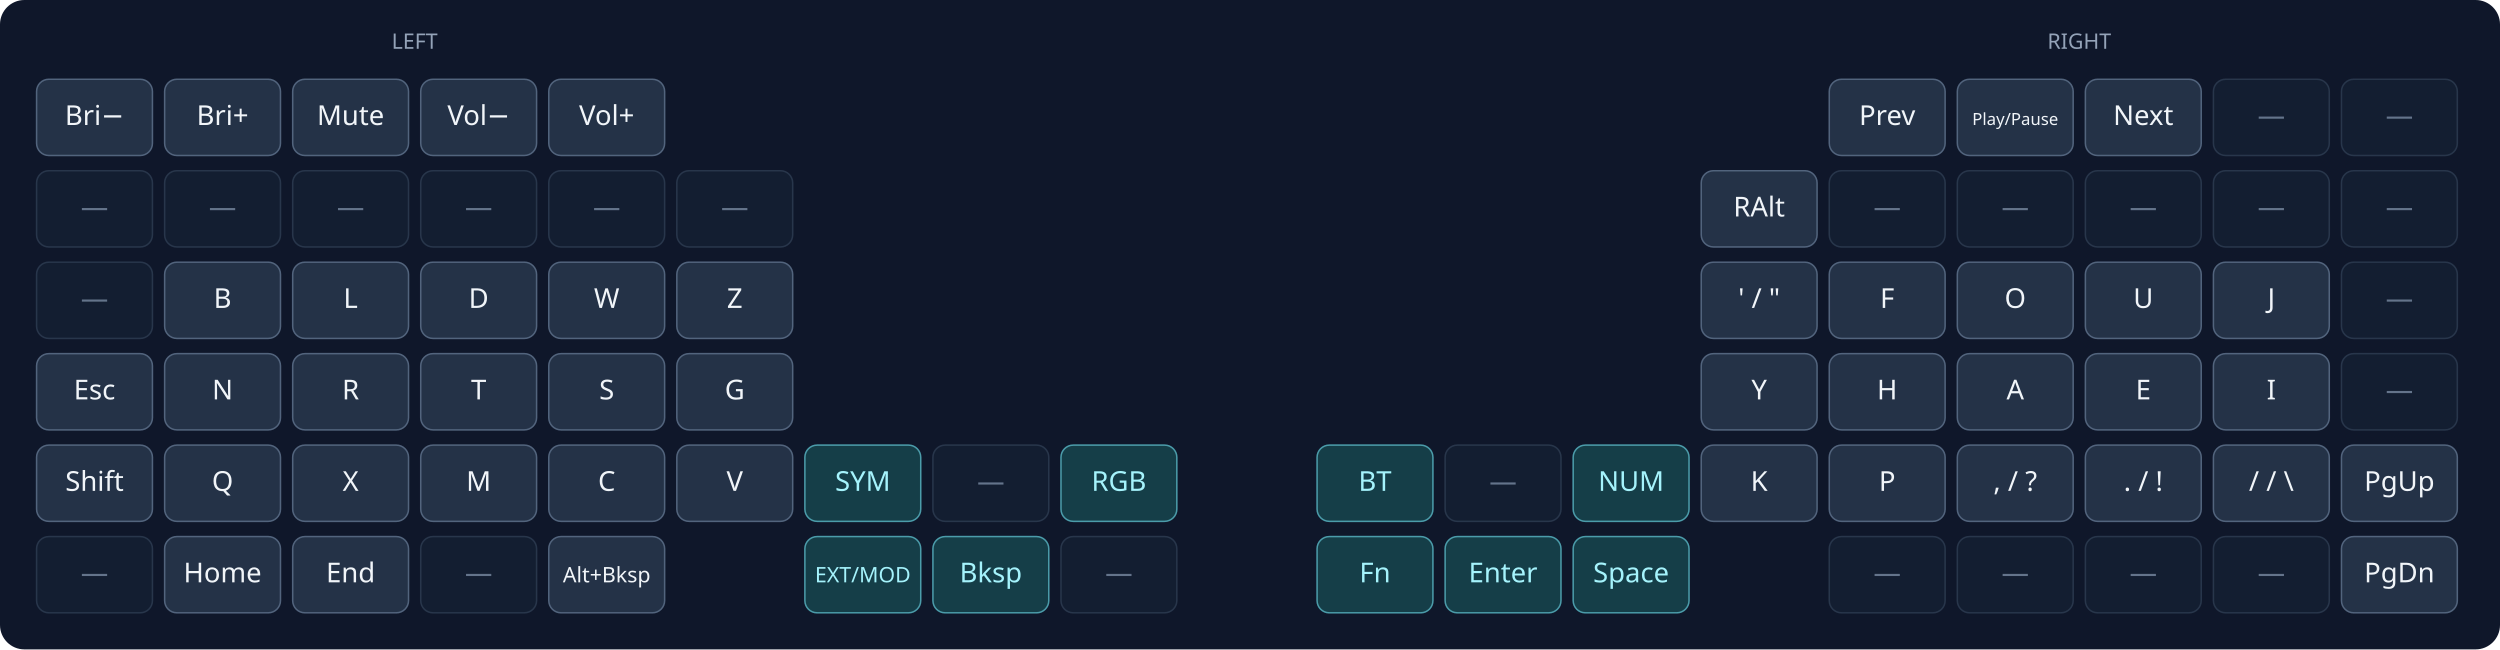
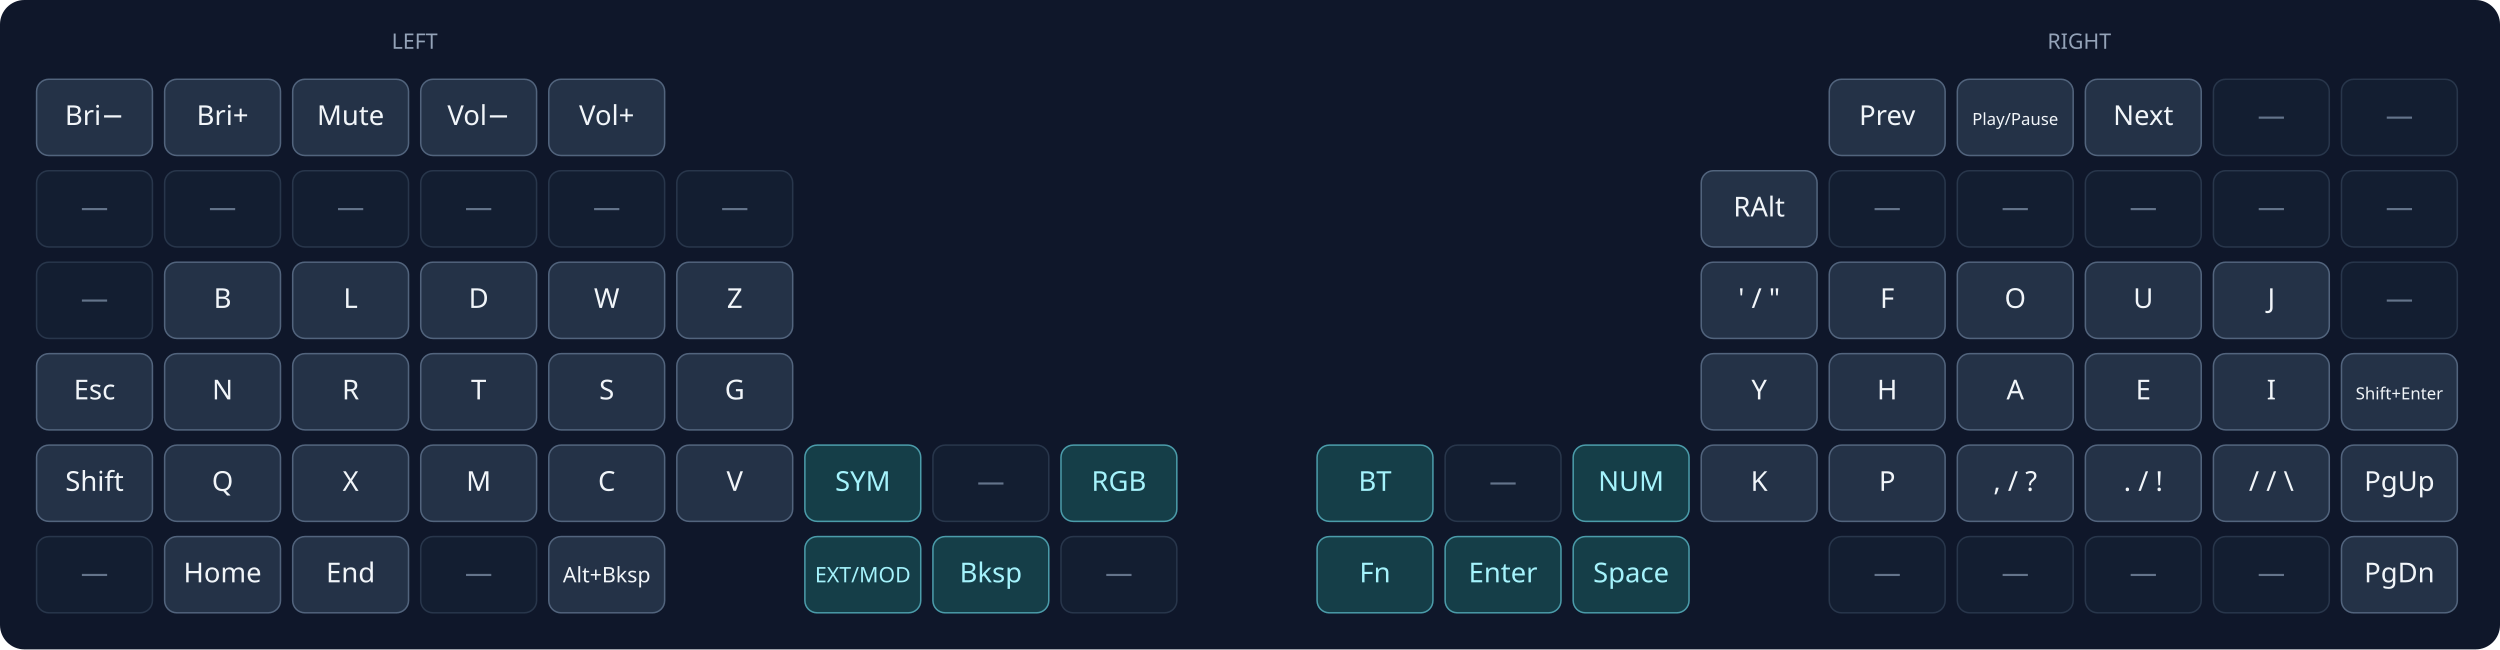
<svg xmlns="http://www.w3.org/2000/svg" width="1640" height="426" viewBox="0 0 1640 426" role="img" aria-labelledby="title desc">
  <rect width="1640" height="426" rx="16" fill="#0f172a" />
  <g font-family="system-ui, sans-serif" text-anchor="middle">
    <text x="272" y="32" fill="#94a3b8" font-size="14">LEFT</text>
    <text x="1364" y="32" fill="#94a3b8" font-size="14">RIGHT</text>
    <g data-position="0" data-binding="&amp;kp C_BRI_DN">
      <rect x="24" y="52" width="76" height="50" rx="8" fill="#243247" stroke="#52647d" />
      <text x="62" y="82" fill="#f1f5f9" font-size="18">Bri−</text>
    </g>
    <g data-position="1" data-binding="&amp;kp C_BRI_UP">
      <rect x="108" y="52" width="76" height="50" rx="8" fill="#243247" stroke="#52647d" />
      <text x="146" y="82" fill="#f1f5f9" font-size="18">Bri+</text>
    </g>
    <g data-position="2" data-binding="&amp;kp C_MUTE">
      <rect x="192" y="52" width="76" height="50" rx="8" fill="#243247" stroke="#52647d" />
      <text x="230" y="82" fill="#f1f5f9" font-size="18">Mute</text>
    </g>
    <g data-position="3" data-binding="&amp;kp C_VOL_DN">
      <rect x="276" y="52" width="76" height="50" rx="8" fill="#243247" stroke="#52647d" />
      <text x="314" y="82" fill="#f1f5f9" font-size="18">Vol−</text>
    </g>
    <g data-position="4" data-binding="&amp;kp C_VOL_UP">
      <rect x="360" y="52" width="76" height="50" rx="8" fill="#243247" stroke="#52647d" />
      <text x="398" y="82" fill="#f1f5f9" font-size="18">Vol+</text>
    </g>
    <g data-position="5" data-binding="&amp;kp C_PREV">
      <rect x="1200" y="52" width="76" height="50" rx="8" fill="#243247" stroke="#52647d" />
      <text x="1238" y="82" fill="#f1f5f9" font-size="18">Prev</text>
    </g>
    <g data-position="6" data-binding="&amp;kp C_PP">
      <rect x="1284" y="52" width="76" height="50" rx="8" fill="#243247" stroke="#52647d" />
      <text x="1322" y="82" fill="#f1f5f9" font-size="11">Play/Pause</text>
    </g>
    <g data-position="7" data-binding="&amp;kp C_NEXT">
      <rect x="1368" y="52" width="76" height="50" rx="8" fill="#243247" stroke="#52647d" />
      <text x="1406" y="82" fill="#f1f5f9" font-size="18">Next</text>
    </g>
    <g data-position="8" data-binding="&amp;none">
      <rect x="1452" y="52" width="76" height="50" rx="8" fill="#131e31" stroke="#28364b" />
      <text x="1490" y="82" fill="#64748b" font-size="18">—</text>
    </g>
    <g data-position="9" data-binding="&amp;none">
      <rect x="1536" y="52" width="76" height="50" rx="8" fill="#131e31" stroke="#28364b" />
      <text x="1574" y="82" fill="#64748b" font-size="18">—</text>
    </g>
    <g data-position="10" data-binding="&amp;none">
      <rect x="24" y="112" width="76" height="50" rx="8" fill="#131e31" stroke="#28364b" />
      <text x="62" y="142" fill="#64748b" font-size="18">—</text>
    </g>
    <g data-position="11" data-binding="&amp;none">
      <rect x="108" y="112" width="76" height="50" rx="8" fill="#131e31" stroke="#28364b" />
      <text x="146" y="142" fill="#64748b" font-size="18">—</text>
    </g>
    <g data-position="12" data-binding="&amp;none">
      <rect x="192" y="112" width="76" height="50" rx="8" fill="#131e31" stroke="#28364b" />
      <text x="230" y="142" fill="#64748b" font-size="18">—</text>
    </g>
    <g data-position="13" data-binding="&amp;none">
      <rect x="276" y="112" width="76" height="50" rx="8" fill="#131e31" stroke="#28364b" />
      <text x="314" y="142" fill="#64748b" font-size="18">—</text>
    </g>
    <g data-position="14" data-binding="&amp;none">
      <rect x="360" y="112" width="76" height="50" rx="8" fill="#131e31" stroke="#28364b" />
      <text x="398" y="142" fill="#64748b" font-size="18">—</text>
    </g>
    <g data-position="15" data-binding="&amp;none">
      <rect x="444" y="112" width="76" height="50" rx="8" fill="#131e31" stroke="#28364b" />
      <text x="482" y="142" fill="#64748b" font-size="18">—</text>
    </g>
    <g data-position="16" data-binding="&amp;kp RALT">
      <rect x="1116" y="112" width="76" height="50" rx="8" fill="#243247" stroke="#52647d" />
      <text x="1154" y="142" fill="#f1f5f9" font-size="18">RAlt</text>
    </g>
    <g data-position="17" data-binding="&amp;none">
      <rect x="1200" y="112" width="76" height="50" rx="8" fill="#131e31" stroke="#28364b" />
      <text x="1238" y="142" fill="#64748b" font-size="18">—</text>
    </g>
    <g data-position="18" data-binding="&amp;none">
      <rect x="1284" y="112" width="76" height="50" rx="8" fill="#131e31" stroke="#28364b" />
      <text x="1322" y="142" fill="#64748b" font-size="18">—</text>
    </g>
    <g data-position="19" data-binding="&amp;none">
      <rect x="1368" y="112" width="76" height="50" rx="8" fill="#131e31" stroke="#28364b" />
      <text x="1406" y="142" fill="#64748b" font-size="18">—</text>
    </g>
    <g data-position="20" data-binding="&amp;none">
      <rect x="1452" y="112" width="76" height="50" rx="8" fill="#131e31" stroke="#28364b" />
      <text x="1490" y="142" fill="#64748b" font-size="18">—</text>
    </g>
    <g data-position="21" data-binding="&amp;none">
      <rect x="1536" y="112" width="76" height="50" rx="8" fill="#131e31" stroke="#28364b" />
      <text x="1574" y="142" fill="#64748b" font-size="18">—</text>
    </g>
    <g data-position="22" data-binding="&amp;none">
      <rect x="24" y="172" width="76" height="50" rx="8" fill="#131e31" stroke="#28364b" />
      <text x="62" y="202" fill="#64748b" font-size="18">—</text>
    </g>
    <g data-position="23" data-binding="&amp;kp B">
      <rect x="108" y="172" width="76" height="50" rx="8" fill="#243247" stroke="#52647d" />
      <text x="146" y="202" fill="#f1f5f9" font-size="18">B</text>
    </g>
    <g data-position="24" data-binding="&amp;kp L">
      <rect x="192" y="172" width="76" height="50" rx="8" fill="#243247" stroke="#52647d" />
      <text x="230" y="202" fill="#f1f5f9" font-size="18">L</text>
    </g>
    <g data-position="25" data-binding="&amp;kp D">
      <rect x="276" y="172" width="76" height="50" rx="8" fill="#243247" stroke="#52647d" />
      <text x="314" y="202" fill="#f1f5f9" font-size="18">D</text>
    </g>
    <g data-position="26" data-binding="&amp;kp W">
      <rect x="360" y="172" width="76" height="50" rx="8" fill="#243247" stroke="#52647d" />
      <text x="398" y="202" fill="#f1f5f9" font-size="18">W</text>
    </g>
    <g data-position="27" data-binding="&amp;kp Z">
      <rect x="444" y="172" width="76" height="50" rx="8" fill="#243247" stroke="#52647d" />
      <text x="482" y="202" fill="#f1f5f9" font-size="18">Z</text>
    </g>
    <g data-position="28" data-binding="&amp;apo_dquote">
      <rect x="1116" y="172" width="76" height="50" rx="8" fill="#243247" stroke="#52647d" />
      <text x="1154" y="202" fill="#f1f5f9" font-size="18">' / "</text>
    </g>
    <g data-position="29" data-binding="&amp;kp F">
      <rect x="1200" y="172" width="76" height="50" rx="8" fill="#243247" stroke="#52647d" />
      <text x="1238" y="202" fill="#f1f5f9" font-size="18">F</text>
    </g>
    <g data-position="30" data-binding="&amp;kp O">
      <rect x="1284" y="172" width="76" height="50" rx="8" fill="#243247" stroke="#52647d" />
      <text x="1322" y="202" fill="#f1f5f9" font-size="18">O</text>
    </g>
    <g data-position="31" data-binding="&amp;kp U">
      <rect x="1368" y="172" width="76" height="50" rx="8" fill="#243247" stroke="#52647d" />
      <text x="1406" y="202" fill="#f1f5f9" font-size="18">U</text>
    </g>
    <g data-position="32" data-binding="&amp;kp J">
      <rect x="1452" y="172" width="76" height="50" rx="8" fill="#243247" stroke="#52647d" />
      <text x="1490" y="202" fill="#f1f5f9" font-size="18">J</text>
    </g>
    <g data-position="33" data-binding="&amp;none">
      <rect x="1536" y="172" width="76" height="50" rx="8" fill="#131e31" stroke="#28364b" />
      <text x="1574" y="202" fill="#64748b" font-size="18">—</text>
    </g>
    <g data-position="34" data-binding="&amp;kp ESC">
      <rect x="24" y="232" width="76" height="50" rx="8" fill="#243247" stroke="#52647d" />
      <text x="62" y="262" fill="#f1f5f9" font-size="18">Esc</text>
    </g>
    <g data-position="35" data-binding="&amp;kp N">
      <rect x="108" y="232" width="76" height="50" rx="8" fill="#243247" stroke="#52647d" />
      <text x="146" y="262" fill="#f1f5f9" font-size="18">N</text>
    </g>
    <g data-position="36" data-binding="&amp;kp R">
      <rect x="192" y="232" width="76" height="50" rx="8" fill="#243247" stroke="#52647d" />
      <text x="230" y="262" fill="#f1f5f9" font-size="18">R</text>
    </g>
    <g data-position="37" data-binding="&amp;kp T">
      <rect x="276" y="232" width="76" height="50" rx="8" fill="#243247" stroke="#52647d" />
      <text x="314" y="262" fill="#f1f5f9" font-size="18">T</text>
    </g>
    <g data-position="38" data-binding="&amp;kp S">
      <rect x="360" y="232" width="76" height="50" rx="8" fill="#243247" stroke="#52647d" />
      <text x="398" y="262" fill="#f1f5f9" font-size="18">S</text>
    </g>
    <g data-position="39" data-binding="&amp;kp G">
      <rect x="444" y="232" width="76" height="50" rx="8" fill="#243247" stroke="#52647d" />
      <text x="482" y="262" fill="#f1f5f9" font-size="18">G</text>
    </g>
    <g data-position="40" data-binding="&amp;kp Y">
      <rect x="1116" y="232" width="76" height="50" rx="8" fill="#243247" stroke="#52647d" />
      <text x="1154" y="262" fill="#f1f5f9" font-size="18">Y</text>
    </g>
    <g data-position="41" data-binding="&amp;kp H">
      <rect x="1200" y="232" width="76" height="50" rx="8" fill="#243247" stroke="#52647d" />
      <text x="1238" y="262" fill="#f1f5f9" font-size="18">H</text>
    </g>
    <g data-position="42" data-binding="&amp;kp A">
      <rect x="1284" y="232" width="76" height="50" rx="8" fill="#243247" stroke="#52647d" />
      <text x="1322" y="262" fill="#f1f5f9" font-size="18">A</text>
    </g>
    <g data-position="43" data-binding="&amp;kp E">
      <rect x="1368" y="232" width="76" height="50" rx="8" fill="#243247" stroke="#52647d" />
      <text x="1406" y="262" fill="#f1f5f9" font-size="18">E</text>
    </g>
    <g data-position="44" data-binding="&amp;kp I">
      <rect x="1452" y="232" width="76" height="50" rx="8" fill="#243247" stroke="#52647d" />
      <text x="1490" y="262" fill="#f1f5f9" font-size="18">I</text>
    </g>
-     <g data-position="45" data-binding="&amp;none">
-       <rect x="1536" y="232" width="76" height="50" rx="8" fill="#131e31" stroke="#28364b" />
-       <text x="1574" y="262" fill="#64748b" font-size="18">—</text>
+     <g data-position="45" data-binding="&amp;kp LS(RET)">
+       <rect x="1536" y="232" width="76" height="50" rx="8" fill="#243247" stroke="#52647d" />
+       <text x="1574" y="262" fill="#f1f5f9" font-size="11">Shift+Enter</text>
    </g>
    <g data-position="46" data-binding="&amp;kp LSHFT">
      <rect x="24" y="292" width="76" height="50" rx="8" fill="#243247" stroke="#52647d" />
      <text x="62" y="322" fill="#f1f5f9" font-size="18">Shift</text>
    </g>
    <g data-position="47" data-binding="&amp;kp Q">
      <rect x="108" y="292" width="76" height="50" rx="8" fill="#243247" stroke="#52647d" />
      <text x="146" y="322" fill="#f1f5f9" font-size="18">Q</text>
    </g>
    <g data-position="48" data-binding="&amp;kp X">
      <rect x="192" y="292" width="76" height="50" rx="8" fill="#243247" stroke="#52647d" />
      <text x="230" y="322" fill="#f1f5f9" font-size="18">X</text>
    </g>
    <g data-position="49" data-binding="&amp;kp M">
      <rect x="276" y="292" width="76" height="50" rx="8" fill="#243247" stroke="#52647d" />
      <text x="314" y="322" fill="#f1f5f9" font-size="18">M</text>
    </g>
    <g data-position="50" data-binding="&amp;kp C">
      <rect x="360" y="292" width="76" height="50" rx="8" fill="#243247" stroke="#52647d" />
      <text x="398" y="322" fill="#f1f5f9" font-size="18">C</text>
    </g>
    <g data-position="51" data-binding="&amp;kp V">
      <rect x="444" y="292" width="76" height="50" rx="8" fill="#243247" stroke="#52647d" />
      <text x="482" y="322" fill="#f1f5f9" font-size="18">V</text>
    </g>
    <g data-position="52" data-binding="&amp;sticky_layer SYM">
      <rect x="528" y="292" width="76" height="50" rx="8" fill="#153e48" stroke="#4b9caa" />
      <text x="566" y="322" fill="#a5f3fc" font-size="18">SYM</text>
    </g>
    <g data-position="53" data-binding="&amp;none">
      <rect x="612" y="292" width="76" height="50" rx="8" fill="#131e31" stroke="#28364b" />
      <text x="650" y="322" fill="#64748b" font-size="18">—</text>
    </g>
    <g data-position="54" data-binding="&amp;mo RGB">
      <rect x="696" y="292" width="76" height="50" rx="8" fill="#153e48" stroke="#4b9caa" />
      <text x="734" y="322" fill="#a5f3fc" font-size="18">RGB</text>
    </g>
    <g data-position="55" data-binding="&amp;mo BT">
      <rect x="864" y="292" width="76" height="50" rx="8" fill="#153e48" stroke="#4b9caa" />
      <text x="902" y="322" fill="#a5f3fc" font-size="18">BT</text>
    </g>
    <g data-position="56" data-binding="&amp;none">
      <rect x="948" y="292" width="76" height="50" rx="8" fill="#131e31" stroke="#28364b" />
      <text x="986" y="322" fill="#64748b" font-size="18">—</text>
    </g>
    <g data-position="57" data-binding="&amp;sticky_layer NUM">
      <rect x="1032" y="292" width="76" height="50" rx="8" fill="#153e48" stroke="#4b9caa" />
      <text x="1070" y="322" fill="#a5f3fc" font-size="18">NUM</text>
    </g>
    <g data-position="58" data-binding="&amp;kp K">
      <rect x="1116" y="292" width="76" height="50" rx="8" fill="#243247" stroke="#52647d" />
      <text x="1154" y="322" fill="#f1f5f9" font-size="18">K</text>
    </g>
    <g data-position="59" data-binding="&amp;kp P">
      <rect x="1200" y="292" width="76" height="50" rx="8" fill="#243247" stroke="#52647d" />
      <text x="1238" y="322" fill="#f1f5f9" font-size="18">P</text>
    </g>
    <g data-position="60" data-binding="&amp;comma_qmark">
      <rect x="1284" y="292" width="76" height="50" rx="8" fill="#243247" stroke="#52647d" />
      <text x="1322" y="322" fill="#f1f5f9" font-size="18">, / ?</text>
    </g>
    <g data-position="61" data-binding="&amp;dot_excl">
      <rect x="1368" y="292" width="76" height="50" rx="8" fill="#243247" stroke="#52647d" />
      <text x="1406" y="322" fill="#f1f5f9" font-size="18">. / !</text>
    </g>
    <g data-position="62" data-binding="&amp;slash_bslash">
      <rect x="1452" y="292" width="76" height="50" rx="8" fill="#243247" stroke="#52647d" />
      <text x="1490" y="322" fill="#f1f5f9" font-size="18">/ / \</text>
    </g>
    <g data-position="63" data-binding="&amp;kp PG_UP">
      <rect x="1536" y="292" width="76" height="50" rx="8" fill="#243247" stroke="#52647d" />
      <text x="1574" y="322" fill="#f1f5f9" font-size="18">PgUp</text>
    </g>
    <g data-position="64" data-binding="&amp;none">
      <rect x="24" y="352" width="76" height="50" rx="8" fill="#131e31" stroke="#28364b" />
      <text x="62" y="382" fill="#64748b" font-size="18">—</text>
    </g>
    <g data-position="65" data-binding="&amp;kp HOME">
      <rect x="108" y="352" width="76" height="50" rx="8" fill="#243247" stroke="#52647d" />
      <text x="146" y="382" fill="#f1f5f9" font-size="18">Home</text>
    </g>
    <g data-position="66" data-binding="&amp;kp END">
      <rect x="192" y="352" width="76" height="50" rx="8" fill="#243247" stroke="#52647d" />
      <text x="230" y="382" fill="#f1f5f9" font-size="18">End</text>
    </g>
    <g data-position="67" data-binding="&amp;none">
      <rect x="276" y="352" width="76" height="50" rx="8" fill="#131e31" stroke="#28364b" />
      <text x="314" y="382" fill="#64748b" font-size="18">—</text>
    </g>
    <g data-position="68" data-binding="&amp;kp LA(BSPC)">
      <rect x="360" y="352" width="76" height="50" rx="8" fill="#243247" stroke="#52647d" />
      <text x="398" y="382" fill="#f1f5f9" font-size="14">Alt+Bksp</text>
    </g>
    <g data-position="69" data-binding="&amp;ext_mod EXT MOD">
      <rect x="528" y="352" width="76" height="50" rx="8" fill="#153e48" stroke="#4b9caa" />
      <text x="566" y="382" fill="#a5f3fc" font-size="14">EXT/MOD</text>
    </g>
    <g data-position="70" data-binding="&amp;kp BSPC">
      <rect x="612" y="352" width="76" height="50" rx="8" fill="#153e48" stroke="#4b9caa" />
      <text x="650" y="382" fill="#a5f3fc" font-size="18">Bksp</text>
    </g>
    <g data-position="71" data-binding="&amp;none">
      <rect x="696" y="352" width="76" height="50" rx="8" fill="#131e31" stroke="#28364b" />
      <text x="734" y="382" fill="#64748b" font-size="18">—</text>
    </g>
    <g data-position="72" data-binding="&amp;mo FN">
      <rect x="864" y="352" width="76" height="50" rx="8" fill="#153e48" stroke="#4b9caa" />
      <text x="902" y="382" fill="#a5f3fc" font-size="18">Fn</text>
    </g>
    <g data-position="73" data-binding="&amp;kp RET">
      <rect x="948" y="352" width="76" height="50" rx="8" fill="#153e48" stroke="#4b9caa" />
      <text x="986" y="382" fill="#a5f3fc" font-size="18">Enter</text>
    </g>
    <g data-position="74" data-binding="&amp;kp SPACE">
      <rect x="1032" y="352" width="76" height="50" rx="8" fill="#153e48" stroke="#4b9caa" />
      <text x="1070" y="382" fill="#a5f3fc" font-size="18">Space</text>
    </g>
    <g data-position="75" data-binding="&amp;none">
      <rect x="1200" y="352" width="76" height="50" rx="8" fill="#131e31" stroke="#28364b" />
      <text x="1238" y="382" fill="#64748b" font-size="18">—</text>
    </g>
    <g data-position="76" data-binding="&amp;none">
      <rect x="1284" y="352" width="76" height="50" rx="8" fill="#131e31" stroke="#28364b" />
      <text x="1322" y="382" fill="#64748b" font-size="18">—</text>
    </g>
    <g data-position="77" data-binding="&amp;none">
      <rect x="1368" y="352" width="76" height="50" rx="8" fill="#131e31" stroke="#28364b" />
      <text x="1406" y="382" fill="#64748b" font-size="18">—</text>
    </g>
    <g data-position="78" data-binding="&amp;none">
      <rect x="1452" y="352" width="76" height="50" rx="8" fill="#131e31" stroke="#28364b" />
      <text x="1490" y="382" fill="#64748b" font-size="18">—</text>
    </g>
    <g data-position="79" data-binding="&amp;kp PG_DN">
      <rect x="1536" y="352" width="76" height="50" rx="8" fill="#243247" stroke="#52647d" />
      <text x="1574" y="382" fill="#f1f5f9" font-size="18">PgDn</text>
    </g>
  </g>
</svg>
